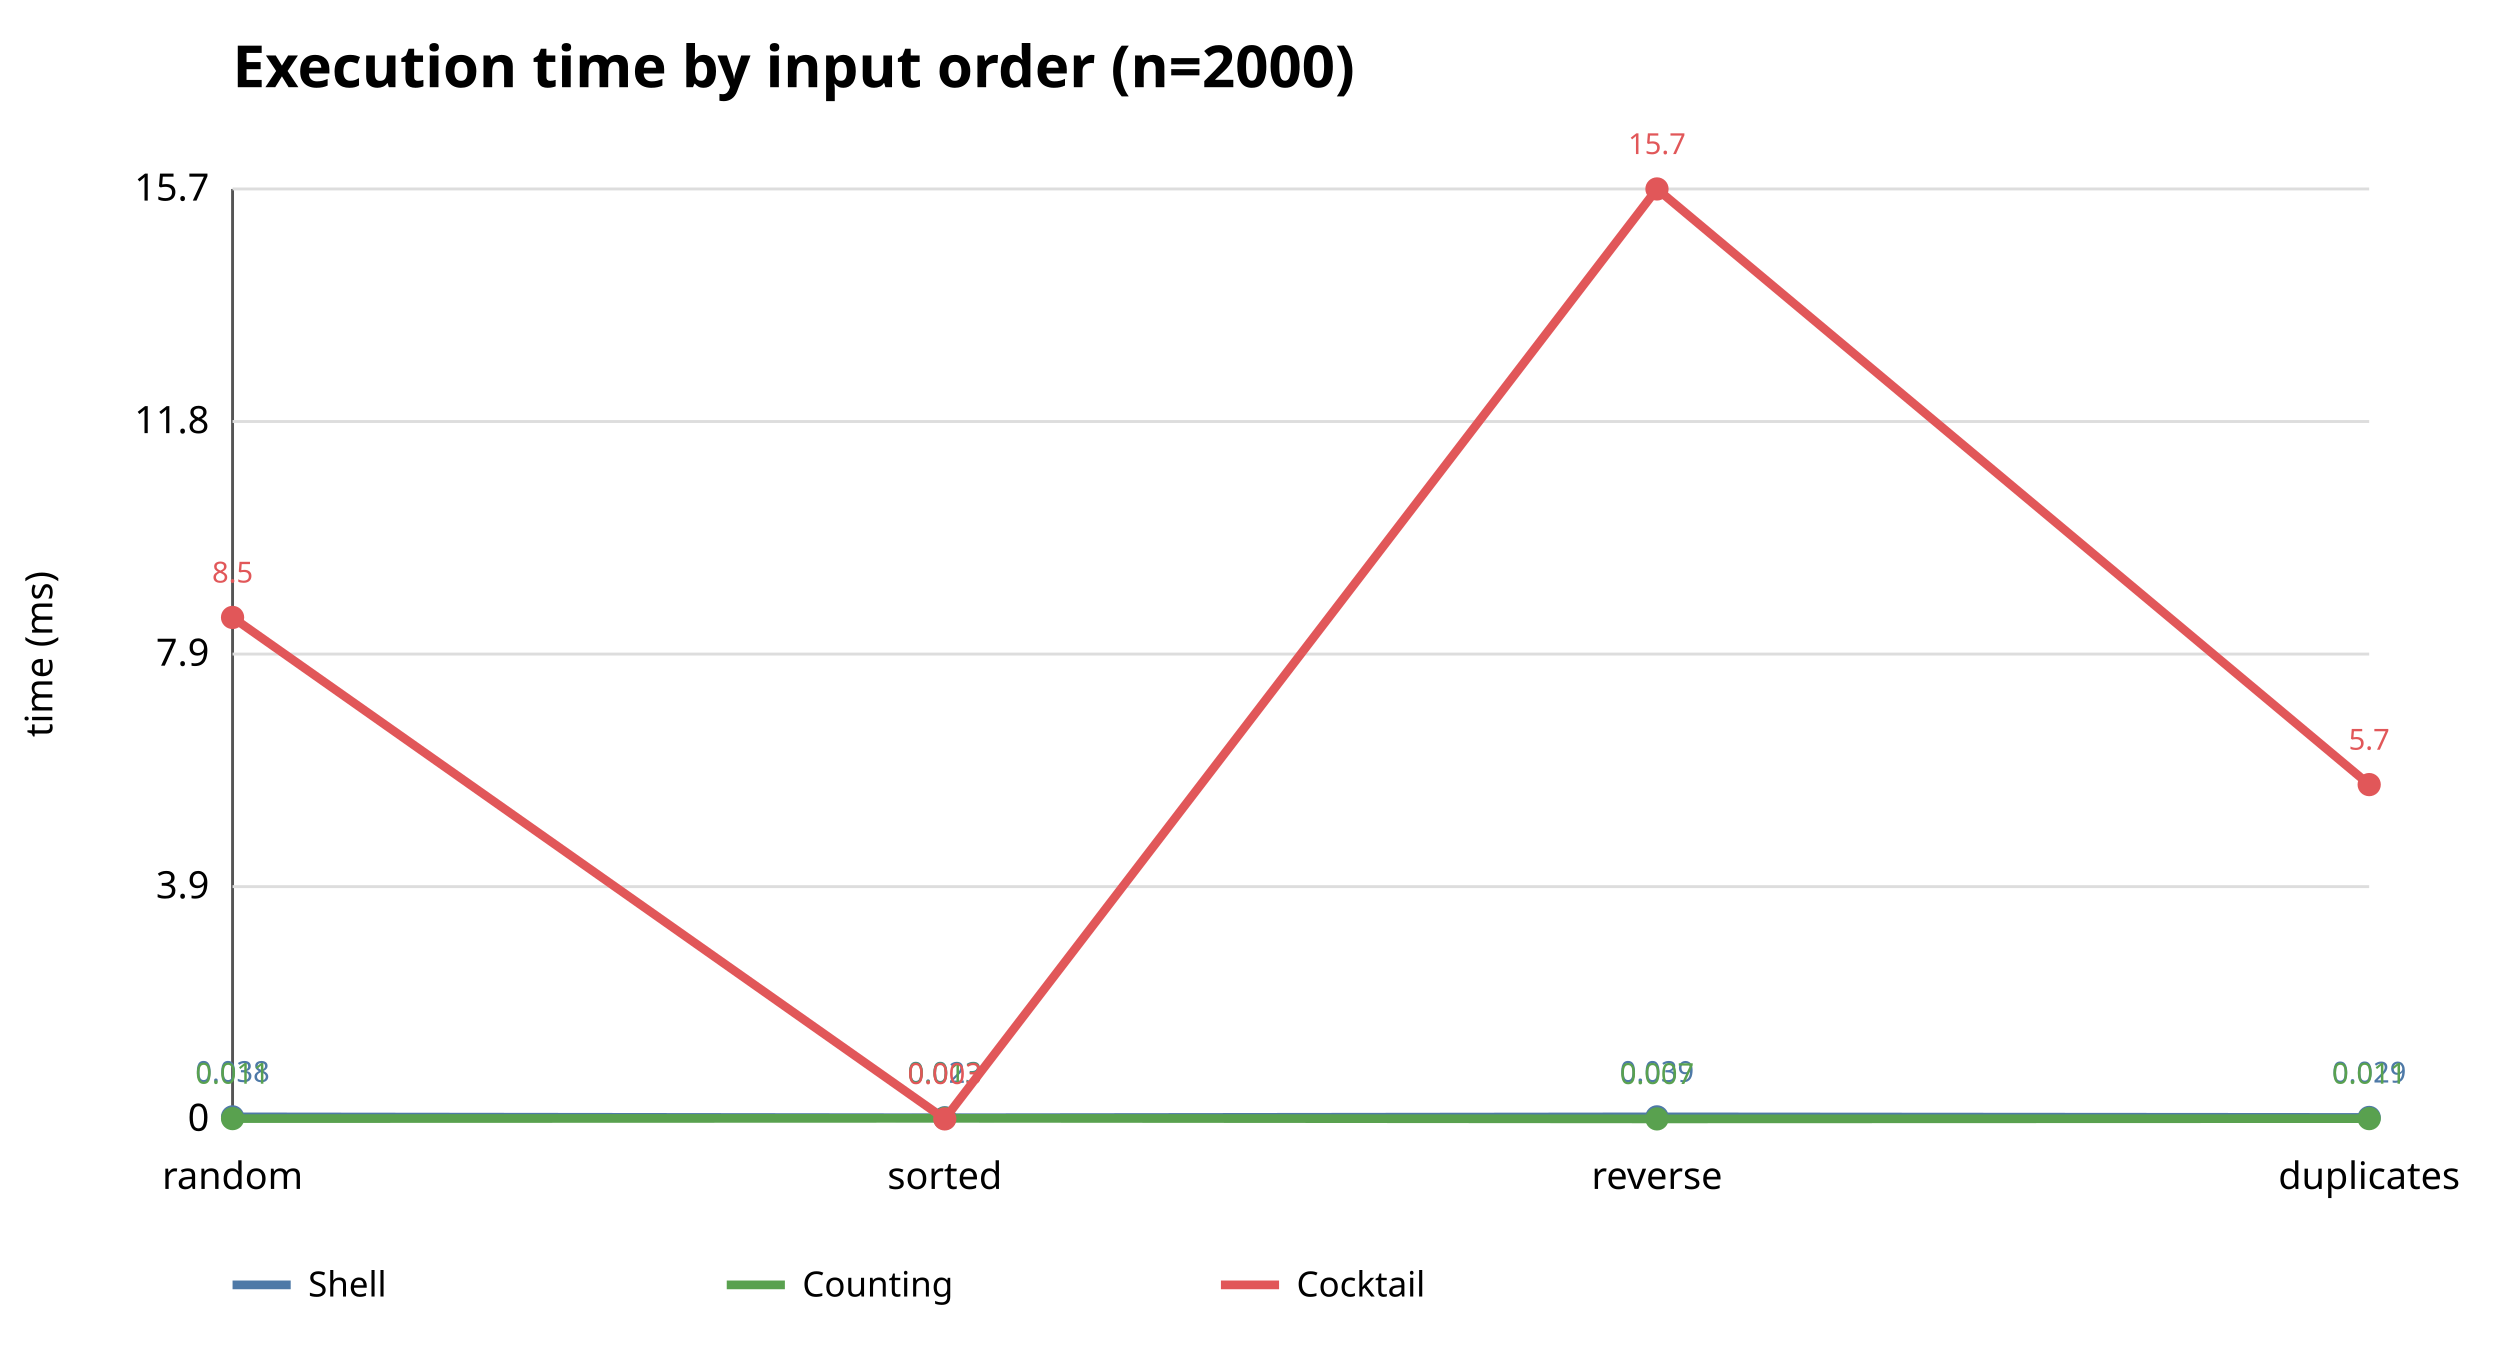
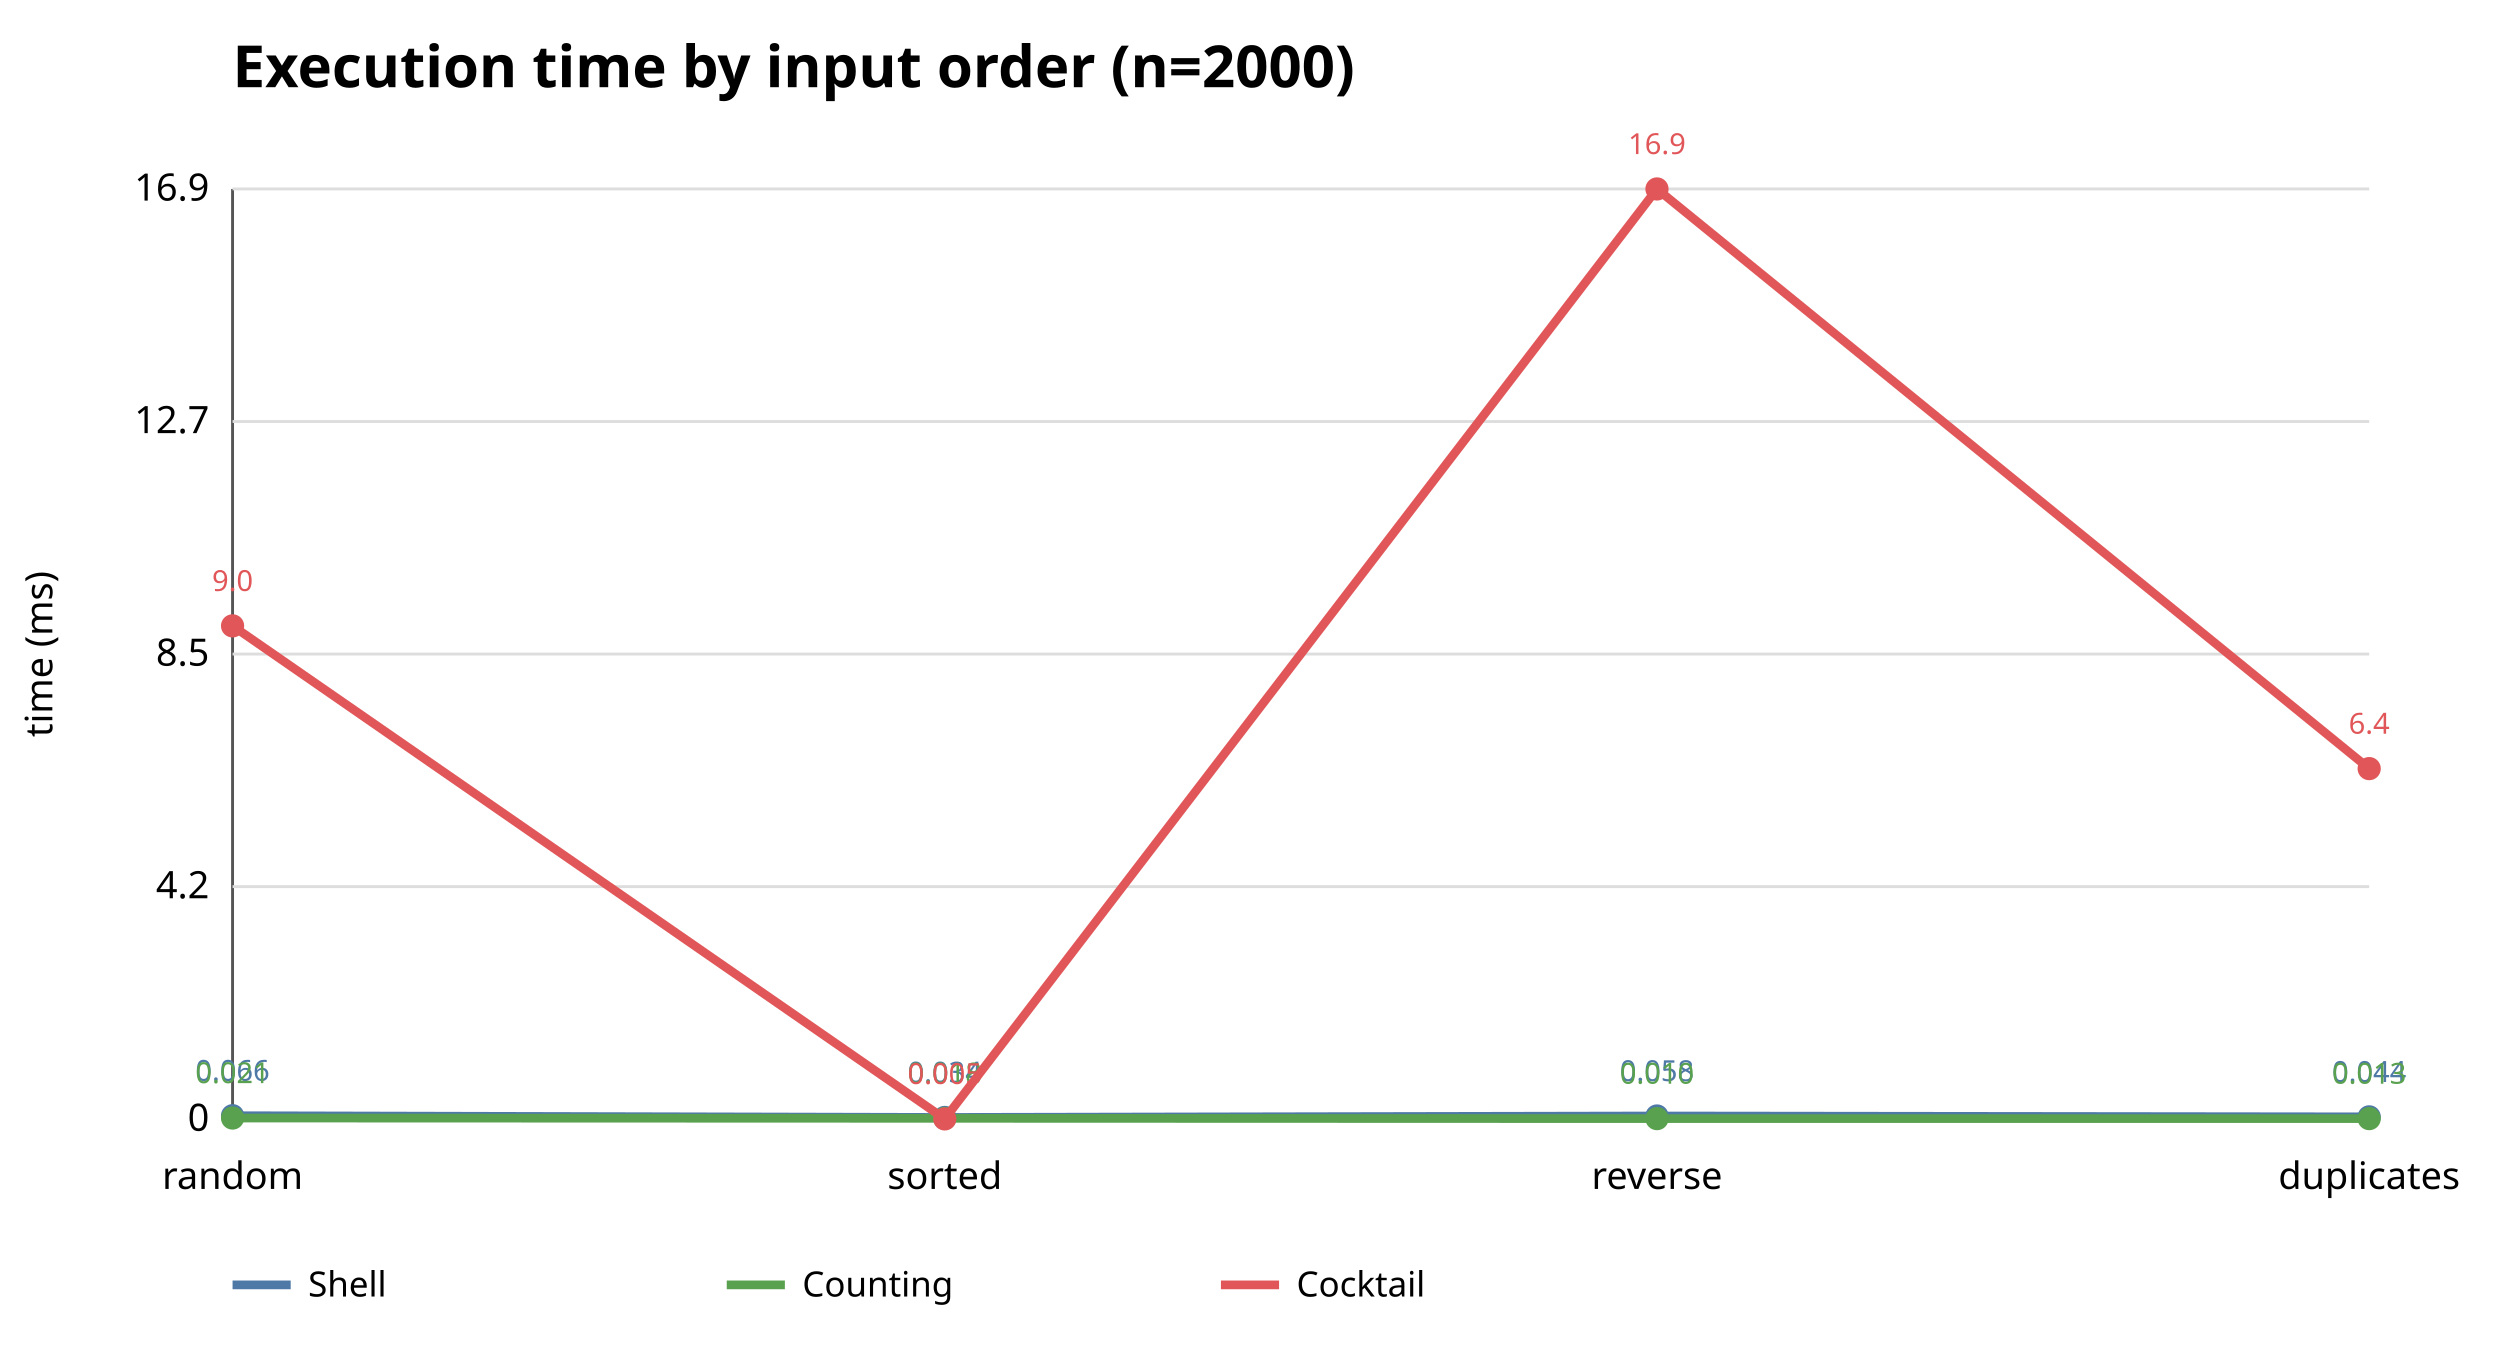
<svg xmlns="http://www.w3.org/2000/svg" viewBox="0 0 860 470">
  <style>text{font:13px sans-serif}.title{font-size:20px;font-weight:bold}.axis{stroke:#555}.grid{stroke:#ddd}.legend{font-size:12px}.point-label{font-size:10px}</style>
  <text class="title" x="80" y="30">Execution time by input order (n=2000)</text>
  <text transform="translate(18 225.0) rotate(-90)" text-anchor="middle">time (ms)</text>
  <line class="axis" x1="80" y1="65" x2="80" y2="385" />
  <line class="axis" x1="80" y1="385" x2="815" y2="385" />
  <line class="grid" x1="80" y1="385.0" x2="815" y2="385.0" />
  <text x="72" y="389.0" text-anchor="end">0</text>
  <line class="grid" x1="80" y1="305.0" x2="815" y2="305.0" />
-   <text x="72" y="309.0" text-anchor="end">3.9</text>
+   <text x="72" y="309.0" text-anchor="end">4.2</text>
  <line class="grid" x1="80" y1="225.0" x2="815" y2="225.0" />
-   <text x="72" y="229.0" text-anchor="end">7.9</text>
+   <text x="72" y="229.0" text-anchor="end">8.5</text>
  <line class="grid" x1="80" y1="145.0" x2="815" y2="145.0" />
-   <text x="72" y="149.0" text-anchor="end">11.8</text>
+   <text x="72" y="149.0" text-anchor="end">12.7</text>
  <line class="grid" x1="80" y1="65.0" x2="815" y2="65.0" />
-   <text x="72" y="69.0" text-anchor="end">15.7</text>
+   <text x="72" y="69.0" text-anchor="end">16.9</text>
  <text x="80.0" y="409" text-anchor="middle">random</text>
  <text x="325.0" y="409" text-anchor="middle">sorted</text>
  <text x="570.0" y="409" text-anchor="middle">reverse</text>
  <text x="815.0" y="409" text-anchor="middle">duplicates</text>
-   <polyline fill="none" stroke="#4e79a7" stroke-width="3" points="80.0,384.2 325.0,384.5 570.0,384.2 815.0,384.4" />
-   <circle cx="80.0" cy="384.2" r="4" fill="#4e79a7" />
-   <text class="point-label" x="80.0" y="372.2" text-anchor="middle" fill="#4e79a7">0.038</text>
-   <circle cx="325.0" cy="384.5" r="4" fill="#4e79a7" />
-   <text class="point-label" x="325.0" y="372.5" text-anchor="middle" fill="#4e79a7">0.023</text>
-   <circle cx="570.0" cy="384.2" r="4" fill="#4e79a7" />
-   <text class="point-label" x="570.0" y="372.2" text-anchor="middle" fill="#4e79a7">0.039</text>
-   <circle cx="815.0" cy="384.4" r="4" fill="#4e79a7" />
-   <text class="point-label" x="815.0" y="372.4" text-anchor="middle" fill="#4e79a7">0.029</text>
-   <polyline fill="none" stroke="#59a14f" stroke-width="3" points="80.0,384.8 325.0,384.7 570.0,384.9 815.0,384.8" />
-   <circle cx="80.0" cy="384.8" r="4" fill="#59a14f" />
-   <text class="point-label" x="80.0" y="372.8" text-anchor="middle" fill="#59a14f">0.011</text>
+   <polyline fill="none" stroke="#4e79a7" stroke-width="3" points="80.0,383.8 325.0,384.4 570.0,383.9 815.0,384.2" />
+   <circle cx="80.0" cy="383.8" r="4" fill="#4e79a7" />
+   <text class="point-label" x="80.0" y="371.8" text-anchor="middle" fill="#4e79a7">0.066</text>
+   <circle cx="325.0" cy="384.4" r="4" fill="#4e79a7" />
+   <text class="point-label" x="325.0" y="372.4" text-anchor="middle" fill="#4e79a7">0.034</text>
+   <circle cx="570.0" cy="383.9" r="4" fill="#4e79a7" />
+   <text class="point-label" x="570.0" y="371.9" text-anchor="middle" fill="#4e79a7">0.058</text>
+   <circle cx="815.0" cy="384.2" r="4" fill="#4e79a7" />
+   <text class="point-label" x="815.0" y="372.2" text-anchor="middle" fill="#4e79a7">0.044</text>
+   <polyline fill="none" stroke="#59a14f" stroke-width="3" points="80.0,384.6 325.0,384.7 570.0,384.8 815.0,384.8" />
+   <circle cx="80.0" cy="384.6" r="4" fill="#59a14f" />
+   <text class="point-label" x="80.0" y="372.6" text-anchor="middle" fill="#59a14f">0.021</text>
  <circle cx="325.0" cy="384.7" r="4" fill="#59a14f" />
-   <text class="point-label" x="325.0" y="372.7" text-anchor="middle" fill="#59a14f">0.013</text>
-   <circle cx="570.0" cy="384.9" r="4" fill="#59a14f" />
-   <text class="point-label" x="570.0" y="372.9" text-anchor="middle" fill="#59a14f">0.007</text>
+   <text class="point-label" x="325.0" y="372.7" text-anchor="middle" fill="#59a14f">0.018</text>
+   <circle cx="570.0" cy="384.8" r="4" fill="#59a14f" />
+   <text class="point-label" x="570.0" y="372.8" text-anchor="middle" fill="#59a14f">0.010</text>
  <circle cx="815.0" cy="384.8" r="4" fill="#59a14f" />
-   <text class="point-label" x="815.0" y="372.8" text-anchor="middle" fill="#59a14f">0.011</text>
-   <polyline fill="none" stroke="#e15759" stroke-width="3" points="80.0,212.4 325.0,384.9 570.0,65.0 815.0,269.9" />
-   <circle cx="80.0" cy="212.4" r="4" fill="#e15759" />
-   <text class="point-label" x="80.0" y="200.4" text-anchor="middle" fill="#e15759">8.5</text>
+   <text class="point-label" x="815.0" y="372.8" text-anchor="middle" fill="#59a14f">0.013</text>
+   <polyline fill="none" stroke="#e15759" stroke-width="3" points="80.0,215.3 325.0,384.9 570.0,65.0 815.0,264.4" />
+   <circle cx="80.0" cy="215.3" r="4" fill="#e15759" />
+   <text class="point-label" x="80.0" y="203.3" text-anchor="middle" fill="#e15759">9.0</text>
  <circle cx="325.0" cy="384.9" r="4" fill="#e15759" />
-   <text class="point-label" x="325.0" y="372.9" text-anchor="middle" fill="#e15759">0.003</text>
+   <text class="point-label" x="325.0" y="372.9" text-anchor="middle" fill="#e15759">0.005</text>
  <circle cx="570.0" cy="65.0" r="4" fill="#e15759" />
-   <text class="point-label" x="570.0" y="53.0" text-anchor="middle" fill="#e15759">15.7</text>
-   <circle cx="815.0" cy="269.9" r="4" fill="#e15759" />
-   <text class="point-label" x="815.0" y="257.9" text-anchor="middle" fill="#e15759">5.7</text>
+   <text class="point-label" x="570.0" y="53.0" text-anchor="middle" fill="#e15759">16.9</text>
+   <circle cx="815.0" cy="264.4" r="4" fill="#e15759" />
+   <text class="point-label" x="815.0" y="252.4" text-anchor="middle" fill="#e15759">6.4</text>
  <line x1="80" y1="442" x2="100" y2="442" stroke="#4e79a7" stroke-width="3" />
  <text class="legend" x="106" y="446">Shell</text>
  <line x1="250" y1="442" x2="270" y2="442" stroke="#59a14f" stroke-width="3" />
  <text class="legend" x="276" y="446">Counting</text>
  <line x1="420" y1="442" x2="440" y2="442" stroke="#e15759" stroke-width="3" />
  <text class="legend" x="446" y="446">Cocktail</text>
</svg>
